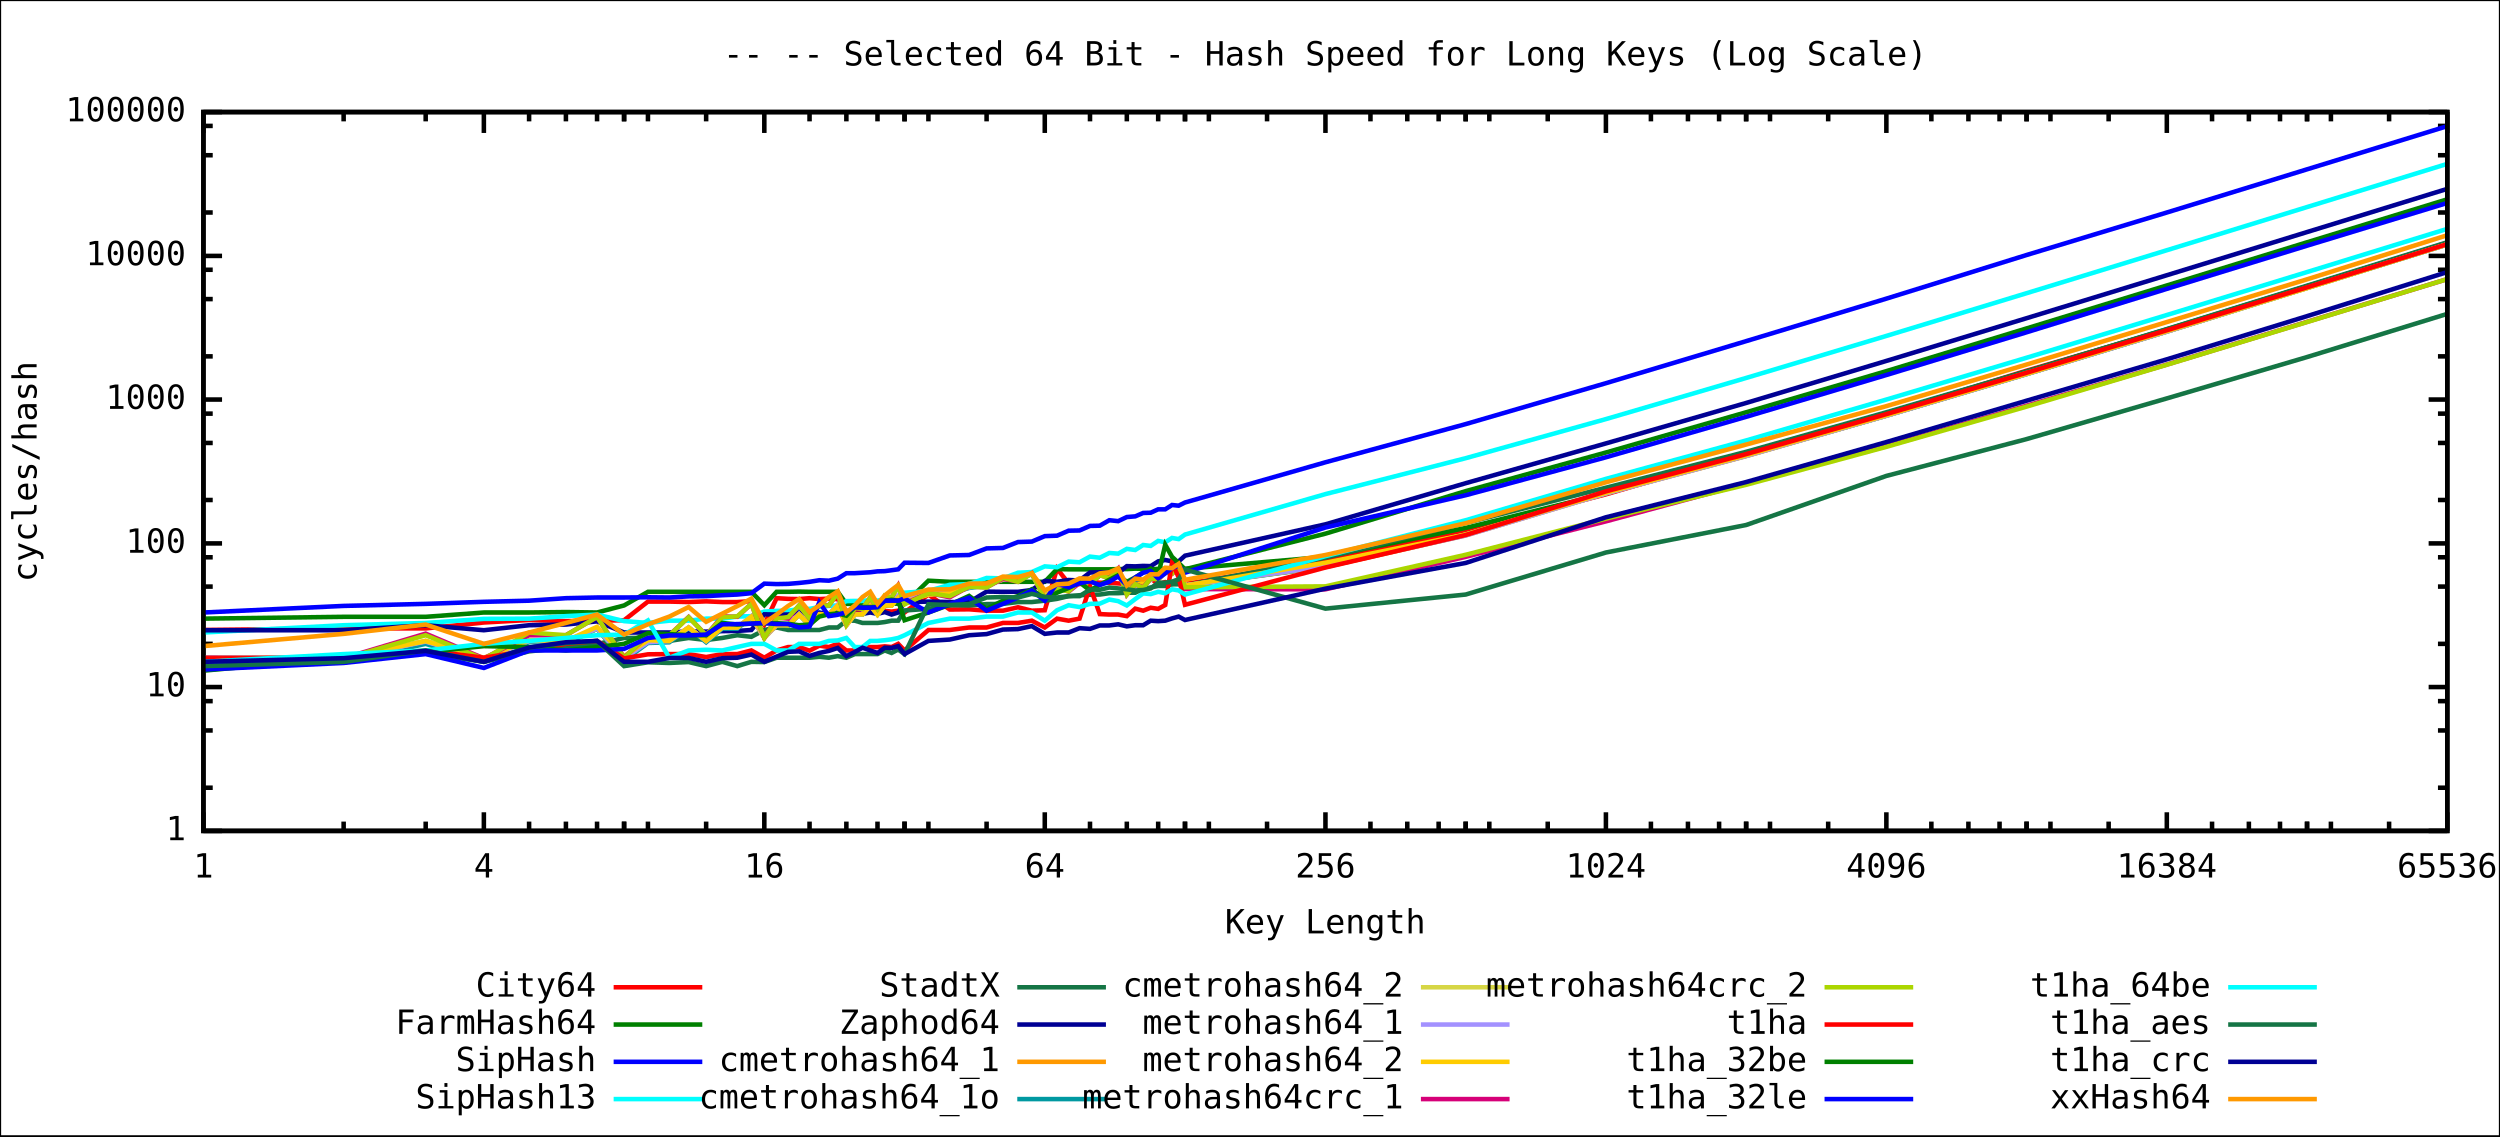
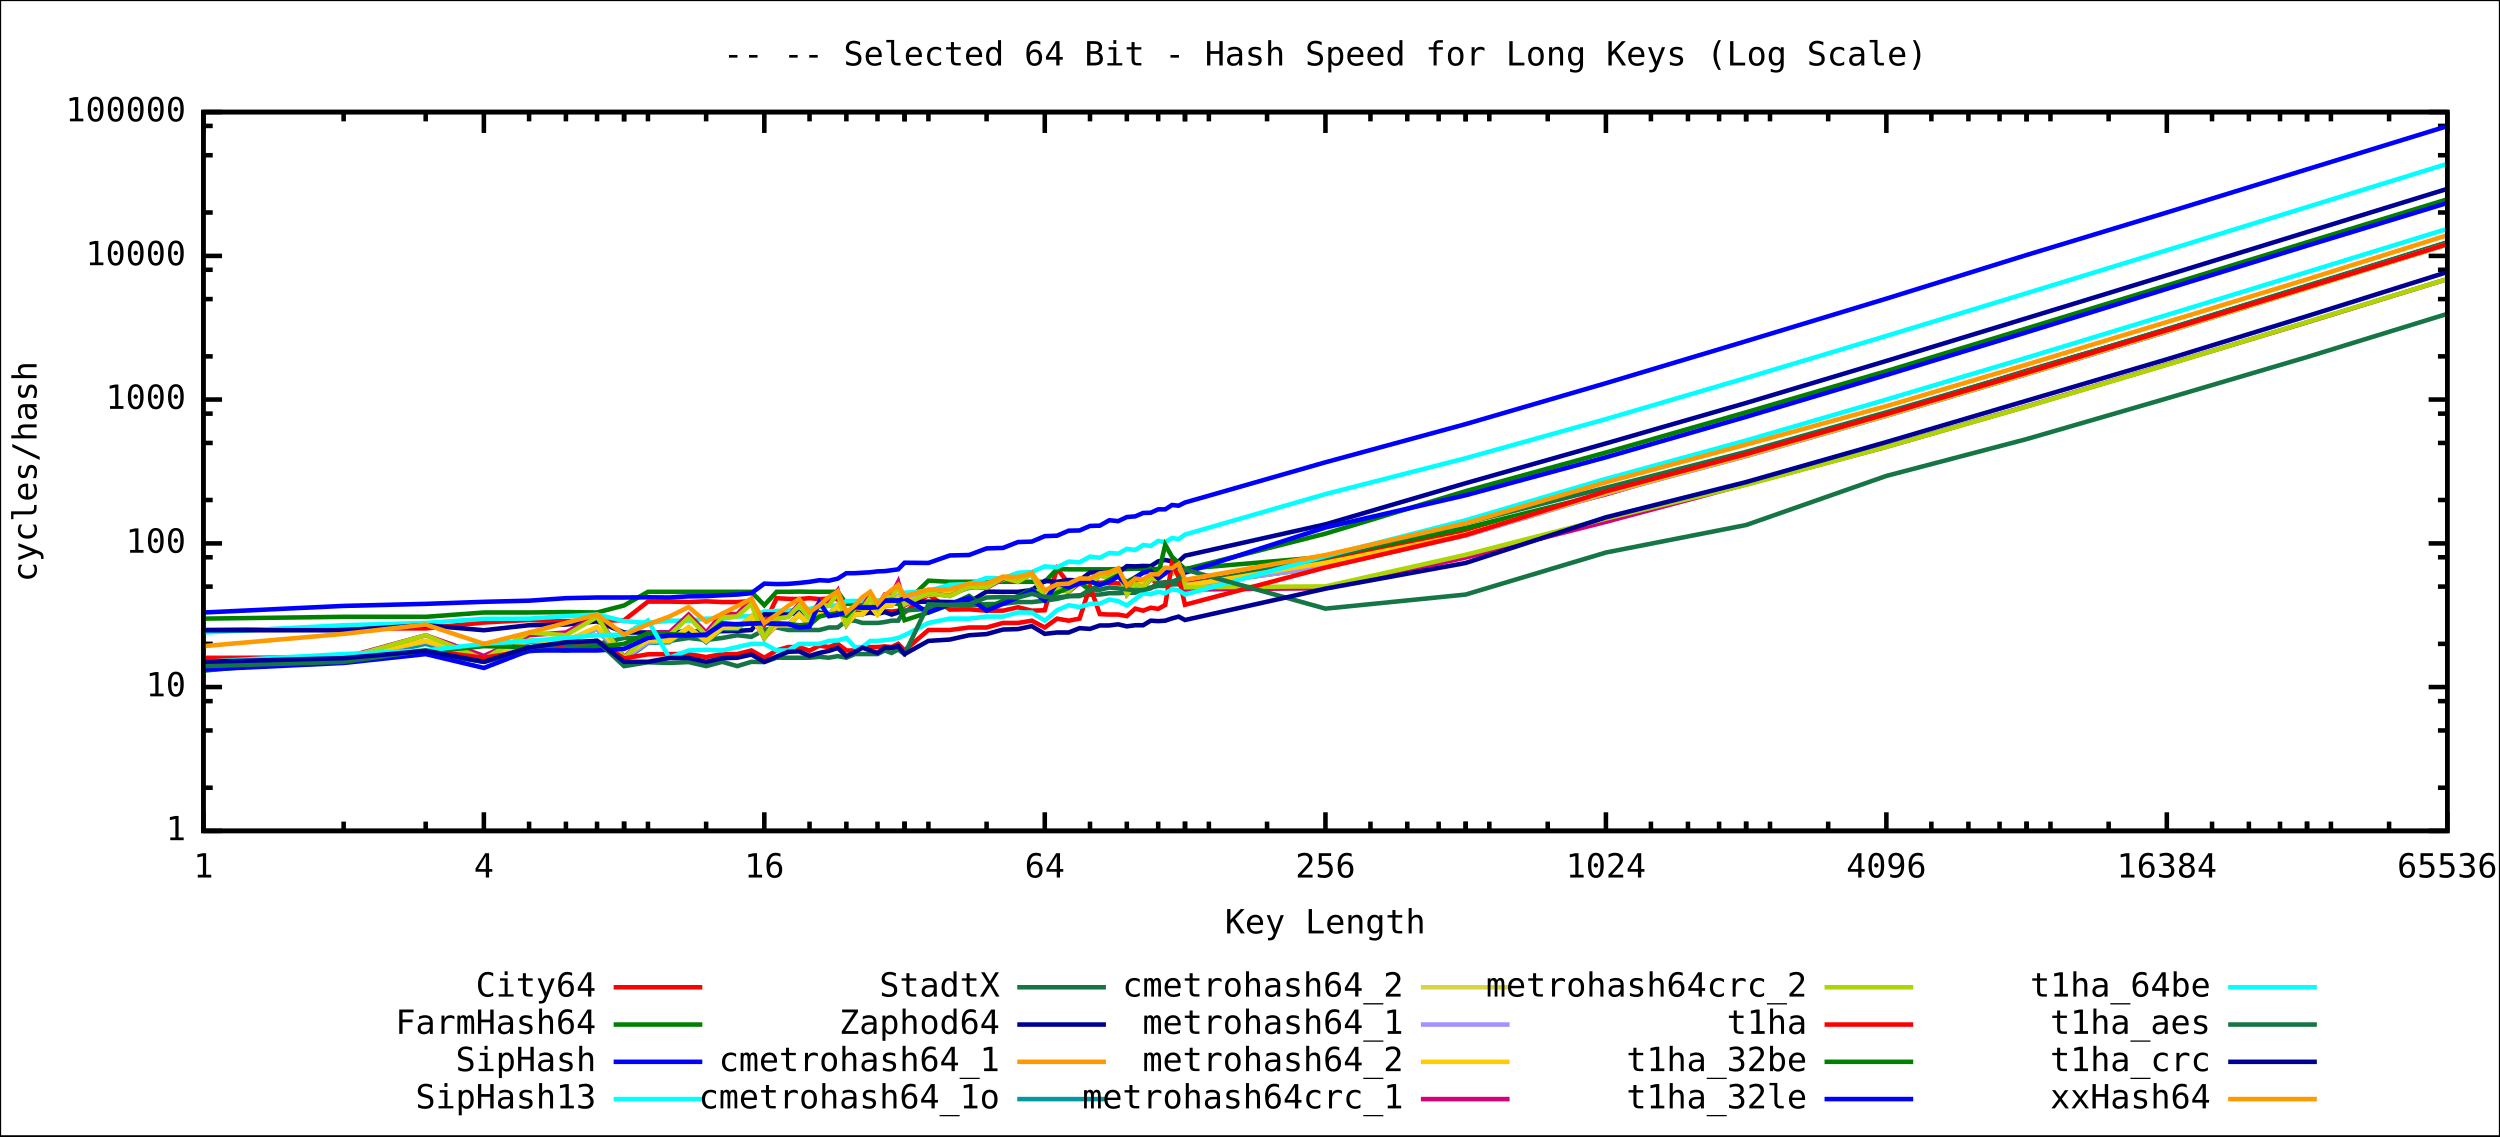
<svg xmlns="http://www.w3.org/2000/svg" xmlns:xlink="http://www.w3.org/1999/xlink" width="1100" height="500" viewBox="0 0 1100 500">
  <rect x="0" y="0" width="1100" height="500" fill="#ffffff" stroke="black" stroke-width="1" />
  <g id="gnuplot_canvas">
    <defs>
      <circle id="gpDot" r="0.5" stroke-width="0.5" />
      <path id="gpPt0" stroke-width="0.244" stroke="currentColor" d="M-1,0 h2 M0,-1 v2" />
      <path id="gpPt1" stroke-width="0.244" stroke="currentColor" d="M-1,-1 L1,1 M1,-1 L-1,1" />
      <path id="gpPt2" stroke-width="0.244" stroke="currentColor" d="M-1,0 L1,0 M0,-1 L0,1 M-1,-1 L1,1 M-1,1 L1,-1" />
      <rect id="gpPt3" stroke-width="0.244" stroke="currentColor" x="-1" y="-1" width="2" height="2" />
      <rect id="gpPt4" stroke-width="0.244" stroke="currentColor" fill="currentColor" x="-1" y="-1" width="2" height="2" />
      <circle id="gpPt5" stroke-width="0.244" stroke="currentColor" cx="0" cy="0" r="1" />
      <use xlink:href="#gpPt5" id="gpPt6" fill="currentColor" stroke="none" />
      <path id="gpPt7" stroke-width="0.244" stroke="currentColor" d="M0,-1.33 L-1.33,0.67 L1.33,0.67 z" />
      <use xlink:href="#gpPt7" id="gpPt8" fill="currentColor" stroke="none" />
      <use xlink:href="#gpPt7" id="gpPt9" stroke="currentColor" transform="rotate(180)" />
      <use xlink:href="#gpPt9" id="gpPt10" fill="currentColor" stroke="none" />
      <use xlink:href="#gpPt3" id="gpPt11" stroke="currentColor" transform="rotate(45)" />
      <use xlink:href="#gpPt11" id="gpPt12" fill="currentColor" stroke="none" />
    </defs>
    <g style="fill:none; color:white; stroke:black; stroke-width:2.00; stroke-linecap:butt; stroke-linejoin:miter">
</g>
    <g style="fill:none; color:black; stroke:currentColor; stroke-width:2.00; stroke-linecap:butt; stroke-linejoin:miter">
      <path stroke="black" d="M89.5,365.6 L97.7,365.6 M1076.8,365.6 L1068.6,365.6  h0.01" />
      <g transform="translate(81.8,369.7)" style="stroke:none; fill:black; font-family:mono; font-size:11.00pt; text-anchor:end">
        <text> 1</text>
      </g>
      <path stroke="black" d="M89.5,346.6 L93.6,346.6 M1076.8,346.6 L1072.7,346.6 M89.5,321.4 L93.6,321.4 M1076.8,321.4 L1072.7,321.4    M89.5,308.5 L93.6,308.5 M1076.8,308.5 L1072.7,308.5 M89.5,302.3 L97.7,302.3 M1076.8,302.3 L1068.6,302.3     h0.01" />
      <g transform="translate(81.8,306.4)" style="stroke:none; fill:black; font-family:mono; font-size:11.00pt; text-anchor:end">
        <text> 10</text>
      </g>
      <path stroke="black" d="M89.5,283.3 L93.6,283.3 M1076.8,283.3 L1072.7,283.3 M89.5,258.1 L93.6,258.1 M1076.8,258.1 L1072.7,258.1    M89.5,245.2 L93.6,245.2 M1076.8,245.2 L1072.7,245.2 M89.5,239.1 L97.7,239.1 M1076.8,239.1 L1068.6,239.1     h0.01" />
      <g transform="translate(81.8,243.2)" style="stroke:none; fill:black; font-family:mono; font-size:11.00pt; text-anchor:end">
        <text> 100</text>
      </g>
      <path stroke="black" d="M89.5,220.0 L93.6,220.0 M1076.8,220.0 L1072.7,220.0 M89.5,194.9 L93.6,194.9 M1076.8,194.9 L1072.7,194.9    M89.5,182.0 L93.6,182.0 M1076.8,182.0 L1072.7,182.0 M89.5,175.8 L97.7,175.8 M1076.8,175.8 L1068.6,175.8     h0.01" />
      <g transform="translate(81.8,179.9)" style="stroke:none; fill:black; font-family:mono; font-size:11.00pt; text-anchor:end">
        <text> 1000</text>
      </g>
      <path stroke="black" d="M89.5,156.8 L93.6,156.8 M1076.8,156.8 L1072.7,156.8 M89.5,131.6 L93.6,131.6 M1076.8,131.6 L1072.7,131.6    M89.5,118.7 L93.6,118.7 M1076.8,118.7 L1072.7,118.7 M89.5,112.6 L97.7,112.6 M1076.8,112.6 L1068.6,112.6     h0.01" />
      <g transform="translate(81.8,116.7)" style="stroke:none; fill:black; font-family:mono; font-size:11.00pt; text-anchor:end">
        <text> 10000</text>
      </g>
      <path stroke="black" d="M89.5,93.5 L93.6,93.5 M1076.8,93.5 L1072.7,93.5 M89.5,68.3 L93.6,68.3 M1076.8,68.3 L1072.7,68.3    M89.5,55.4 L93.6,55.4 M1076.8,55.4 L1072.7,55.4 M89.5,49.3 L97.7,49.3 M1076.8,49.3 L1068.6,49.3     h0.01" />
      <g transform="translate(81.8,53.4)" style="stroke:none; fill:black; font-family:mono; font-size:11.00pt; text-anchor:end">
        <text> 100000</text>
      </g>
      <path stroke="black" d="M89.5,365.6 L89.5,357.4 M89.5,49.3 L89.5,57.5  h0.01" />
      <g transform="translate(89.5,386.1)" style="stroke:none; fill:black; font-family:mono; font-size:11.00pt; text-anchor:middle">
        <text> 1</text>
      </g>
      <path stroke="black" d="M151.2,365.6 L151.2,361.5 M151.2,49.3 L151.2,53.4 M187.3,365.6 L187.3,361.5 M187.3,49.3 L187.3,53.4    M212.9,365.6 L212.9,361.5 M212.9,49.3 L212.9,53.4 M232.8,365.6 L232.8,361.5 M232.8,49.3 L232.8,53.4    M249.0,365.6 L249.0,361.5 M249.0,49.3 L249.0,53.4 M262.7,365.6 L262.7,361.5 M262.7,49.3 L262.7,53.4    M274.6,365.6 L274.6,361.5 M274.6,49.3 L274.6,53.4 M285.1,365.6 L285.1,361.5 M285.1,49.3 L285.1,53.4    M212.9,365.6 L212.9,357.4 M212.9,49.3 L212.9,57.5  h0.01" />
      <g transform="translate(212.9,386.1)" style="stroke:none; fill:black; font-family:mono; font-size:11.00pt; text-anchor:middle">
        <text> 4</text>
      </g>
      <path stroke="black" d="M274.6,365.6 L274.6,361.5 M274.6,49.3 L274.6,53.4 M310.7,365.6 L310.7,361.5 M310.7,49.3 L310.7,53.4    M336.3,365.6 L336.3,361.5 M336.3,49.3 L336.3,53.4 M356.2,365.6 L356.2,361.5 M356.2,49.3 L356.2,53.4    M372.4,365.6 L372.4,361.5 M372.4,49.3 L372.4,53.4 M386.1,365.6 L386.1,361.5 M386.1,49.3 L386.1,53.4    M398.0,365.6 L398.0,361.5 M398.0,49.3 L398.0,53.4 M408.5,365.6 L408.5,361.5 M408.5,49.3 L408.5,53.4    M336.3,365.6 L336.3,357.4 M336.3,49.3 L336.3,57.5  h0.01" />
      <g transform="translate(336.3,386.1)" style="stroke:none; fill:black; font-family:mono; font-size:11.00pt; text-anchor:middle">
        <text> 16</text>
      </g>
      <path stroke="black" d="M398.0,365.6 L398.0,361.5 M398.0,49.3 L398.0,53.4 M434.1,365.6 L434.1,361.5 M434.1,49.3 L434.1,53.4    M459.7,365.6 L459.7,361.5 M459.7,49.3 L459.7,53.4 M479.6,365.6 L479.6,361.5 M479.6,49.3 L479.6,53.4    M495.8,365.6 L495.8,361.5 M495.8,49.3 L495.8,53.4 M509.6,365.6 L509.6,361.5 M509.6,49.3 L509.6,53.4    M521.4,365.6 L521.4,361.5 M521.4,49.3 L521.4,53.4 M531.9,365.6 L531.9,361.5 M531.9,49.3 L531.9,53.4    M459.7,365.6 L459.7,357.4 M459.7,49.3 L459.7,57.5  h0.01" />
      <g transform="translate(459.7,386.1)" style="stroke:none; fill:black; font-family:mono; font-size:11.00pt; text-anchor:middle">
        <text> 64</text>
      </g>
      <path stroke="black" d="M521.4,365.6 L521.4,361.5 M521.4,49.3 L521.4,53.4 M557.5,365.6 L557.5,361.5 M557.5,49.3 L557.5,53.4    M583.2,365.6 L583.2,361.5 M583.2,49.3 L583.2,53.4 M603.0,365.6 L603.0,361.5 M603.0,49.3 L603.0,53.4    M619.2,365.6 L619.2,361.5 M619.2,49.3 L619.2,53.4 M633.0,365.6 L633.0,361.5 M633.0,49.3 L633.0,53.4    M644.9,365.6 L644.9,361.5 M644.9,49.3 L644.9,53.4 M655.3,365.6 L655.3,361.5 M655.3,49.3 L655.3,53.4    M583.2,365.6 L583.2,357.4 M583.2,49.3 L583.2,57.5  h0.01" />
      <g transform="translate(583.2,386.1)" style="stroke:none; fill:black; font-family:mono; font-size:11.00pt; text-anchor:middle">
        <text> 256</text>
      </g>
      <path stroke="black" d="M644.9,365.6 L644.9,361.5 M644.9,49.3 L644.9,53.4 M681.0,365.6 L681.0,361.5 M681.0,49.3 L681.0,53.4    M706.6,365.6 L706.6,361.5 M706.6,49.3 L706.6,53.4 M726.4,365.6 L726.4,361.5 M726.4,49.3 L726.4,53.4    M742.7,365.6 L742.7,361.5 M742.7,49.3 L742.7,53.4 M756.4,365.6 L756.4,361.5 M756.4,49.3 L756.4,53.4    M768.3,365.6 L768.3,361.5 M768.3,49.3 L768.3,53.4 M778.8,365.6 L778.8,361.5 M778.8,49.3 L778.8,53.4    M706.6,365.6 L706.6,357.4 M706.6,49.3 L706.6,57.5  h0.01" />
      <g transform="translate(706.6,386.1)" style="stroke:none; fill:black; font-family:mono; font-size:11.00pt; text-anchor:middle">
        <text> 1024</text>
      </g>
      <path stroke="black" d="M768.3,365.6 L768.3,361.5 M768.3,49.3 L768.3,53.4 M804.4,365.6 L804.4,361.5 M804.4,49.3 L804.4,53.4    M830.0,365.6 L830.0,361.5 M830.0,49.3 L830.0,53.4 M849.8,365.6 L849.8,361.5 M849.8,49.3 L849.8,53.4    M866.1,365.6 L866.1,361.5 M866.1,49.3 L866.1,53.4 M879.8,365.6 L879.8,361.5 M879.8,49.3 L879.8,53.4    M891.7,365.6 L891.7,361.5 M891.7,49.3 L891.7,53.4 M902.2,365.6 L902.2,361.5 M902.2,49.3 L902.2,53.4    M830.0,365.6 L830.0,357.4 M830.0,49.3 L830.0,57.5  h0.01" />
      <g transform="translate(830.0,386.1)" style="stroke:none; fill:black; font-family:mono; font-size:11.00pt; text-anchor:middle">
        <text> 4096</text>
      </g>
      <path stroke="black" d="M891.7,365.6 L891.7,361.5 M891.7,49.3 L891.7,53.4 M927.8,365.6 L927.8,361.5 M927.8,49.3 L927.8,53.4    M953.4,365.6 L953.4,361.5 M953.4,49.3 L953.4,53.4 M973.3,365.6 L973.3,361.5 M973.3,49.3 L973.3,53.4    M989.5,365.6 L989.5,361.5 M989.5,49.3 L989.5,53.4 M1003.2,365.6 L1003.2,361.5 M1003.2,49.3 L1003.2,53.4    M1015.1,365.6 L1015.1,361.5 M1015.1,49.3 L1015.1,53.4 M1025.6,365.6 L1025.6,361.5 M1025.6,49.3 L1025.6,53.4    M953.4,365.6 L953.4,357.4 M953.4,49.3 L953.4,57.5  h0.01" />
      <g transform="translate(953.4,386.1)" style="stroke:none; fill:black; font-family:mono; font-size:11.00pt; text-anchor:middle">
        <text> 16384</text>
      </g>
      <path stroke="black" d="M1015.1,365.6 L1015.1,361.5 M1015.1,49.3 L1015.1,53.4 M1051.2,365.6 L1051.2,361.5 M1051.2,49.3 L1051.2,53.4    M1076.8,365.6 L1076.8,361.5 M1076.8,49.3 L1076.8,53.4 M1076.8,365.6 L1076.8,357.4 M1076.8,49.3 L1076.8,57.5     h0.01" />
      <g transform="translate(1076.8,386.1)" style="stroke:none; fill:black; font-family:mono; font-size:11.00pt; text-anchor:middle">
        <text> 65536</text>
      </g>
      <path stroke="black" d="M89.5,49.3 L89.5,365.6 L1076.8,365.6 L1076.8,49.3 L89.5,49.3 Z  h0.01" />
      <g transform="translate(16.1,207.5) rotate(270)" style="stroke:none; fill:black; font-family:mono; font-size:11.00pt; text-anchor:middle">
        <text>cycles/hash</text>
      </g>
      <g transform="translate(583.1,410.7)" style="stroke:none; fill:black; font-family:mono; font-size:11.00pt; text-anchor:middle">
        <text>Key Length</text>
      </g>
      <g transform="translate(583.1,28.8)" style="stroke:none; fill:black; font-family:mono; font-size:11.00pt; text-anchor:middle">
        <text>
          <a href="Selected_64_Bit.short.svg">--</a>
          <a href="Selected_64_Bit.medium.svg">--</a> Selected 64 Bit - Hash Speed for Long Keys (Log Scale)</text>
      </g>
    </g>
    <g id="City64">
      <g style="fill:none; color:red; stroke:currentColor; stroke-width:2.00; stroke-linecap:butt; stroke-linejoin:miter">
        <g visibility="visible">
          <g transform="translate(262.3,438.5)" style="stroke:none; fill:black; font-family:mono; font-size:11.00pt; text-anchor:end">
            <text>City64</text>
          </g>
          <path d="M270.0,434.4 L309.0,434.4  h0.01" />
        </g>
        <path d="M89.5,277.2 L151.2,276.5 L187.3,276.5 L212.9,273.9 L232.8,272.8 L249.0,273.3 L262.7,273.1 L274.6,272.9    L285.1,264.7 L294.5,264.7 L303.0,264.9 L310.7,264.6 L317.8,264.9 L324.4,264.9 L330.6,264.5 L336.3,274.8    L341.7,263.2 L346.8,263.5 L351.6,263.6 L356.2,263.2 L360.5,263.6 L364.7,263.4 L368.6,263.6 L372.4,268.9    L376.1,268.9 L379.5,268.8 L382.9,268.9 L386.1,268.8 L389.3,268.8 L392.3,269.1 L395.2,268.7 L398.0,269.5    L408.5,261.6 L417.9,268.2 L426.4,268.1 L434.1,268.7 L441.3,268.7 L447.9,267.2 L454.0,268.7 L459.7,268.5    L465.1,250.2 L470.2,256.7 L475.0,257.0 L479.6,256.0 L483.9,256.4 L488.1,256.4 L492.0,256.7 L495.8,257.0    L499.5,256.2 L503.0,257.0 L506.3,254.5 L509.6,257.0 L512.7,256.1 L515.7,257.0 L518.6,256.3 L521.4,257.0    L583.2,246.5 L644.9,233.4 L706.6,217.5 L768.3,199.5 L830.0,182.1 L891.7,163.1 L953.4,145.1 L1015.1,126.0    L1076.8,106.8  h0.01" />
      </g>
    </g>
    <g id="FarmHash64">
      <g style="fill:none; color:green; stroke:currentColor; stroke-width:2.00; stroke-linecap:butt; stroke-linejoin:miter">
        <g visibility="visible">
          <g transform="translate(262.3,454.9)" style="stroke:none; fill:black; font-family:mono; font-size:11.00pt; text-anchor:end">
            <text>FarmHash64</text>
          </g>
          <path d="M270.0,450.8 L309.0,450.8  h0.01" />
        </g>
        <path d="M89.5,272.2 L151.2,271.4 L187.3,271.4 L212.9,269.5 L232.8,269.5 L249.0,269.3 L262.7,269.5 L274.6,266.4    L285.1,260.4 L294.5,260.4 L303.0,260.4 L310.7,260.4 L317.8,260.4 L324.4,260.4 L330.6,260.4 L336.3,266.3    L341.7,260.4 L346.8,260.4 L351.6,260.3 L356.2,260.4 L360.5,260.4 L364.7,260.4 L368.6,260.4 L372.4,265.7    L376.1,265.7 L379.5,265.7 L382.9,265.7 L386.1,265.6 L389.3,265.7 L392.3,265.6 L395.2,265.6 L398.0,265.7    L408.5,255.5 L417.9,256.0 L426.4,256.0 L434.1,256.0 L441.3,256.0 L447.9,256.0 L454.0,256.0 L459.7,256.0    L465.1,250.4 L470.2,250.5 L475.0,250.5 L479.6,250.5 L483.9,250.5 L488.1,250.5 L492.0,250.4 L495.8,250.4    L499.5,250.2 L503.0,250.3 L506.3,250.5 L509.6,250.3 L512.7,250.3 L515.7,250.5 L518.6,250.1 L521.4,250.3    L583.2,245.0 L644.9,232.3 L706.6,217.1 L768.3,199.2 L830.0,181.8 L891.7,163.5 L953.4,144.9 L1015.1,125.9    L1076.8,107.0  h0.01" />
      </g>
    </g>
    <g id="SipHash">
      <g style="fill:none; color:blue; stroke:currentColor; stroke-width:2.00; stroke-linecap:butt; stroke-linejoin:miter">
        <g visibility="visible">
          <g transform="translate(262.3,471.3)" style="stroke:none; fill:black; font-family:mono; font-size:11.00pt; text-anchor:end">
            <text>SipHash</text>
          </g>
          <path d="M270.0,467.2 L309.0,467.2  h0.01" />
        </g>
        <path d="M89.5,269.5 L151.2,266.6 L187.3,265.7 L212.9,264.8 L232.8,264.3 L249.0,263.2 L262.7,262.9 L274.6,262.9    L285.1,262.8 L294.5,262.9 L303.0,262.4 L310.7,262.3 L317.8,261.9 L324.4,261.6 L330.6,261.0 L336.3,256.8    L341.7,257.0 L346.8,256.9 L351.6,256.5 L356.2,256.0 L360.5,255.3 L364.7,255.5 L368.6,254.6 L372.4,252.2    L376.1,252.2 L379.5,252.0 L382.9,251.8 L386.1,251.4 L389.3,251.3 L392.3,250.9 L395.2,250.5 L398.0,247.6    L408.5,247.7 L417.9,244.4 L426.4,244.2 L434.1,241.3 L441.3,241.1 L447.9,238.5 L454.0,238.3 L459.7,235.9    L465.1,235.7 L470.2,233.5 L475.0,233.4 L479.6,231.4 L483.9,231.3 L488.1,228.9 L492.0,229.3 L495.8,227.5    L499.5,227.2 L503.0,225.7 L506.3,225.6 L509.6,224.1 L512.7,224.1 L515.7,222.2 L518.6,222.5 L521.4,221.1    L583.2,203.4 L644.9,186.6 L706.6,168.6 L768.3,150.1 L830.0,131.4 L891.7,112.2 L953.4,93.5 L1015.1,74.5    L1076.8,55.5  h0.01" />
      </g>
    </g>
    <g id="SipHash13">
      <g style="fill:none; color:cyan; stroke:currentColor; stroke-width:2.00; stroke-linecap:butt; stroke-linejoin:miter">
        <g visibility="visible">
          <g transform="translate(262.3,487.7)" style="stroke:none; fill:black; font-family:mono; font-size:11.00pt; text-anchor:end">
            <text>SipHash13</text>
          </g>
          <path d="M270.0,483.6 L309.0,483.6  h0.01" />
        </g>
        <path d="M89.5,278.3 L151.2,275.1 L187.3,274.1 L212.9,272.3 L232.8,272.2 L249.0,271.1 L262.7,270.4 L274.6,273.3    L285.1,274.1 L294.5,273.1 L303.0,273.1 L310.7,272.2 L317.8,272.2 L324.4,271.3 L330.6,271.1 L336.3,269.1    L341.7,268.8 L346.8,268.7 L351.6,268.0 L356.2,267.9 L360.5,267.1 L364.7,266.6 L368.6,266.4 L372.4,264.5    L376.1,264.4 L379.5,264.4 L382.9,264.0 L386.1,264.3 L389.3,263.6 L392.3,263.2 L395.2,262.5 L398.0,260.8    L408.5,260.0 L417.9,257.3 L426.4,257.0 L434.1,254.3 L441.3,254.5 L447.9,252.0 L454.0,251.7 L459.7,249.2    L465.1,249.6 L470.2,247.1 L475.0,247.4 L479.6,244.9 L483.9,245.4 L488.1,243.3 L492.0,243.6 L495.8,241.5    L499.5,242.0 L503.0,239.8 L506.3,240.2 L509.6,238.0 L512.7,238.6 L515.7,236.7 L518.6,237.2 L521.4,235.2    L583.2,217.4 L644.9,201.6 L706.6,184.4 L768.3,166.3 L830.0,147.8 L891.7,129.0 L953.4,110.1 L1015.1,91.1    L1076.8,72.1  h0.01" />
      </g>
    </g>
    <g id="StadtX">
      <g style="fill:none; color:#157545; stroke:currentColor; stroke-width:2.00; stroke-linecap:butt; stroke-linejoin:miter">
        <g visibility="visible">
          <g transform="translate(439.9,438.5)" style="stroke:none; fill:black; font-family:mono; font-size:11.00pt; text-anchor:end">
            <text>StadtX</text>
          </g>
          <path d="M447.6,434.4 L486.6,434.4  h0.01" />
        </g>
        <path d="M89.5,290.0 L151.2,291.2 L187.3,287.4 L212.9,291.2 L232.8,286.6 L249.0,284.9 L262.7,283.4 L274.6,280.7    L285.1,280.7 L294.5,282.0 L303.0,280.7 L310.7,281.6 L317.8,280.7 L324.4,279.5 L330.6,280.2 L336.3,277.2    L341.7,276.1 L346.8,277.2 L351.6,277.2 L356.2,277.2 L360.5,277.2 L364.7,276.1 L368.6,276.1 L372.4,273.1    L376.1,273.1 L379.5,274.1 L382.9,274.1 L386.1,274.1 L389.3,273.7 L392.3,273.1 L395.2,273.1 L398.0,268.6    L408.5,267.9 L417.9,266.3 L426.4,266.4 L434.1,265.8 L441.3,265.7 L447.9,264.9 L454.0,264.9 L459.7,264.3    L465.1,263.5 L470.2,262.3 L475.0,261.9 L479.6,261.7 L483.9,261.6 L488.1,261.0 L492.0,261.0 L495.8,260.8    L499.5,260.8 L503.0,259.1 L506.3,258.5 L509.6,257.8 L512.7,257.8 L515.7,257.1 L518.6,257.1 L521.4,257.6    L583.2,245.4 L644.9,230.1 L706.6,214.6 L768.3,198.8 L830.0,181.4 L891.7,163.4 L953.4,144.8 L1015.1,125.7    L1076.8,106.6  h0.01" />
      </g>
    </g>
    <g id="Zaphod64">
      <g style="fill:none; color:#000094; stroke:currentColor; stroke-width:2.00; stroke-linecap:butt; stroke-linejoin:miter">
        <g visibility="visible">
          <g transform="translate(439.9,454.9)" style="stroke:none; fill:black; font-family:mono; font-size:11.00pt; text-anchor:end">
            <text>Zaphod64</text>
          </g>
          <path d="M447.6,450.8 L486.6,450.8  h0.01" />
        </g>
        <path d="M89.5,277.3 L151.2,277.3 L187.3,275.1 L212.9,277.3 L232.8,275.1 L249.0,274.8 L262.7,273.4 L274.6,278.3    L285.1,278.3 L294.5,278.3 L303.0,277.8 L310.7,277.9 L317.8,277.7 L324.4,277.6 L330.6,277.2 L336.3,270.3    L341.7,270.4 L346.8,270.4 L351.6,269.5 L356.2,270.4 L360.5,269.5 L364.7,270.4 L368.6,269.5 L372.4,270.4    L376.1,270.1 L379.5,270.1 L382.9,269.5 L386.1,270.1 L389.3,269.3 L392.3,270.4 L395.2,269.5 L398.0,265.0    L408.5,264.7 L417.9,264.9 L426.4,264.9 L434.1,260.3 L441.3,260.4 L447.9,260.4 L454.0,259.6 L459.7,255.6    L465.1,256.0 L470.2,255.2 L475.0,255.4 L479.6,251.9 L483.9,251.8 L488.1,252.0 L492.0,252.1 L495.8,249.1    L499.5,249.2 L503.0,249.0 L506.3,249.1 L509.6,247.0 L512.7,246.4 L515.7,247.0 L518.6,247.0 L521.4,244.5    L583.2,230.7 L644.9,212.6 L706.6,195.1 L768.3,177.3 L830.0,158.8 L891.7,140.0 L953.4,121.1 L1015.1,102.1    L1076.8,83.1  h0.01" />
      </g>
    </g>
    <g id="cmetrohash64_1">
      <g style="fill:none; color:#FF9900; stroke:currentColor; stroke-width:2.00; stroke-linecap:butt; stroke-linejoin:miter">
        <g visibility="visible">
          <g transform="translate(439.9,471.3)" style="stroke:none; fill:black; font-family:mono; font-size:11.00pt; text-anchor:end">
            <text>cmetrohash64_1</text>
          </g>
          <path d="M447.6,467.2 L486.6,467.2  h0.01" />
        </g>
        <path d="M89.5,289.4 L151.2,290.0 L187.3,282.0 L212.9,289.9 L232.8,282.0 L249.0,282.0 L262.7,276.6 L274.6,289.8    L285.1,282.0 L294.5,282.0 L303.0,276.1 L310.7,282.0 L317.8,276.1 L324.4,276.3 L330.6,271.4 L336.3,280.7    L341.7,275.1 L346.8,275.1 L351.6,270.4 L356.2,275.1 L360.5,270.4 L364.7,270.4 L368.6,266.4 L372.4,275.1    L376.1,270.1 L379.5,270.4 L382.9,266.4 L386.1,270.4 L389.3,266.4 L392.3,266.4 L395.2,262.8 L398.0,264.3    L408.5,261.6 L417.9,261.2 L426.4,258.2 L434.1,257.6 L441.3,255.0 L447.9,255.0 L454.0,252.4 L459.7,262.3    L465.1,259.2 L470.2,258.8 L475.0,256.1 L479.6,255.5 L483.9,253.2 L488.1,253.6 L492.0,251.0 L495.8,260.1    L499.5,257.6 L503.0,257.7 L506.3,255.0 L509.6,254.1 L512.7,251.8 L515.7,251.8 L518.6,249.7 L521.4,257.5    L583.2,249.5 L644.9,235.6 L706.6,217.1 L768.3,200.7 L830.0,182.9 L891.7,164.6 L953.4,145.9 L1015.1,126.7    L1076.8,107.5  h0.01" />
      </g>
    </g>
    <g id="cmetrohash64_1o">
      <g style="fill:none; color:#0099A1; stroke:currentColor; stroke-width:2.00; stroke-linecap:butt; stroke-linejoin:miter">
        <g visibility="visible">
          <g transform="translate(439.9,487.7)" style="stroke:none; fill:black; font-family:mono; font-size:11.00pt; text-anchor:end">
            <text>cmetrohash64_1o</text>
          </g>
          <path d="M447.6,483.6 L486.6,483.6  h0.01" />
        </g>
        <path d="M89.5,291.2 L151.2,291.2 L187.3,283.3 L212.9,291.2 L232.8,282.5 L249.0,283.3 L262.7,276.7 L274.6,290.6    L285.1,282.9 L294.5,282.6 L303.0,276.4 L310.7,282.6 L317.8,276.6 L324.4,276.6 L330.6,271.5 L336.3,279.5    L341.7,275.2 L346.8,275.4 L351.6,270.4 L356.2,275.1 L360.5,270.4 L364.7,270.4 L368.6,266.4 L372.4,274.6    L376.1,270.4 L379.5,270.4 L382.9,266.4 L386.1,270.4 L389.3,266.4 L392.3,266.4 L395.2,262.9 L398.0,264.3    L408.5,261.1 L417.9,261.2 L426.4,258.7 L434.1,257.6 L441.3,254.6 L447.9,255.0 L454.0,252.3 L459.7,262.3    L465.1,259.2 L470.2,259.2 L475.0,255.9 L479.6,255.7 L483.9,253.3 L488.1,253.2 L492.0,251.0 L495.8,259.8    L499.5,256.7 L503.0,256.8 L506.3,254.6 L509.6,254.3 L512.7,251.8 L515.7,251.8 L518.6,249.7 L521.4,257.8    L583.2,249.4 L644.9,235.2 L706.6,216.9 L768.3,200.5 L830.0,182.9 L891.7,164.6 L953.4,145.9 L1015.1,126.7    L1076.8,107.6  h0.01" />
      </g>
    </g>
    <g id="cmetrohash64_2">
      <g style="fill:none; color:#D6D645; stroke:currentColor; stroke-width:2.00; stroke-linecap:butt; stroke-linejoin:miter">
        <g visibility="visible">
          <g transform="translate(617.5,438.5)" style="stroke:none; fill:black; font-family:mono; font-size:11.00pt; text-anchor:end">
            <text>cmetrohash64_2</text>
          </g>
          <path d="M625.2,434.4 L664.2,434.4  h0.01" />
        </g>
        <path d="M89.5,289.4 L151.2,290.1 L187.3,282.0 L212.9,290.1 L232.8,282.0 L249.0,282.0 L262.7,276.6 L274.6,289.7    L285.1,282.0 L294.5,282.0 L303.0,276.1 L310.7,282.0 L317.8,276.1 L324.4,276.1 L330.6,271.5 L336.3,280.7    L341.7,274.8 L346.8,275.1 L351.6,270.4 L356.2,275.1 L360.5,270.4 L364.7,270.4 L368.6,266.4 L372.4,275.1    L376.1,270.4 L379.5,270.4 L382.9,266.4 L386.1,270.4 L389.3,266.0 L392.3,266.4 L395.2,262.8 L398.0,264.3    L408.5,260.9 L417.9,261.3 L426.4,258.4 L434.1,257.2 L441.3,254.7 L447.9,254.6 L454.0,252.3 L459.7,262.3    L465.1,259.2 L470.2,258.9 L475.0,256.0 L479.6,255.5 L483.9,253.1 L488.1,253.2 L492.0,250.9 L495.8,260.1    L499.5,257.6 L503.0,256.7 L506.3,255.0 L509.6,254.1 L512.7,251.8 L515.7,251.8 L518.6,249.7 L521.4,257.6    L583.2,249.3 L644.9,235.2 L706.6,217.0 L768.3,200.6 L830.0,182.9 L891.7,164.1 L953.4,145.9 L1015.1,126.8    L1076.8,107.5  h0.01" />
      </g>
    </g>
    <g id="metrohash64_1">
      <g style="fill:none; color:#A391FF; stroke:currentColor; stroke-width:2.00; stroke-linecap:butt; stroke-linejoin:miter">
        <g visibility="visible">
          <g transform="translate(617.5,454.9)" style="stroke:none; fill:black; font-family:mono; font-size:11.00pt; text-anchor:end">
            <text>metrohash64_1</text>
          </g>
          <path d="M625.2,450.8 L664.2,450.8  h0.01" />
        </g>
        <path d="M89.5,289.4 L151.2,289.5 L187.3,282.3 L212.9,290.0 L232.8,282.0 L249.0,282.0 L262.7,276.5 L274.6,289.6    L285.1,282.6 L294.5,282.0 L303.0,276.1 L310.7,282.0 L317.8,276.1 L324.4,276.1 L330.6,271.2 L336.3,280.3    L341.7,275.1 L346.8,274.8 L351.6,270.2 L356.2,275.1 L360.5,270.4 L364.7,270.4 L368.6,266.0 L372.4,275.1    L376.1,270.4 L379.5,270.1 L382.9,265.3 L386.1,269.8 L389.3,265.4 L392.3,265.2 L395.2,262.1 L398.0,264.0    L408.5,261.5 L417.9,260.7 L426.4,258.3 L434.1,257.6 L441.3,255.0 L447.9,255.0 L454.0,252.7 L459.7,262.6    L465.1,259.3 L470.2,259.2 L475.0,256.0 L479.6,255.5 L483.9,252.9 L488.1,253.5 L492.0,250.9 L495.8,259.8    L499.5,257.6 L503.0,257.6 L506.3,255.0 L509.6,253.7 L512.7,251.8 L515.7,251.6 L518.6,249.7 L521.4,257.6    L583.2,249.2 L644.9,235.6 L706.6,217.1 L768.3,200.6 L830.0,182.9 L891.7,164.6 L953.4,145.9 L1015.1,126.6    L1076.8,107.5  h0.01" />
      </g>
    </g>
    <g id="metrohash64_2">
      <g style="fill:none; color:#FFCC00; stroke:currentColor; stroke-width:2.00; stroke-linecap:butt; stroke-linejoin:miter">
        <g visibility="visible">
          <g transform="translate(617.5,471.3)" style="stroke:none; fill:black; font-family:mono; font-size:11.00pt; text-anchor:end">
            <text>metrohash64_2</text>
          </g>
          <path d="M625.2,467.2 L664.2,467.2  h0.01" />
        </g>
        <path d="M89.5,289.5 L151.2,289.3 L187.3,282.1 L212.9,289.4 L232.8,281.7 L249.0,282.0 L262.7,275.8 L274.6,288.7    L285.1,281.7 L294.5,282.0 L303.0,276.1 L310.7,282.0 L317.8,276.1 L324.4,276.1 L330.6,271.3 L336.3,279.7    L341.7,275.1 L346.8,275.1 L351.6,270.4 L356.2,274.9 L360.5,270.2 L364.7,270.4 L368.6,266.4 L372.4,275.1    L376.1,270.4 L379.5,270.2 L382.9,266.4 L386.1,270.4 L389.3,266.4 L392.3,266.4 L395.2,262.9 L398.0,264.9    L408.5,261.6 L417.9,261.1 L426.4,258.1 L434.1,257.6 L441.3,254.8 L447.9,254.3 L454.0,252.4 L459.7,262.5    L465.1,259.3 L470.2,259.3 L475.0,256.0 L479.6,255.5 L483.9,252.7 L488.1,253.1 L492.0,250.9 L495.8,259.9    L499.5,257.3 L503.0,256.6 L506.3,254.4 L509.6,254.0 L512.7,251.5 L515.7,251.8 L518.6,249.7 L521.4,257.7    L583.2,247.6 L644.9,235.2 L706.6,216.8 L768.3,200.3 L830.0,182.7 L891.7,164.5 L953.4,145.7 L1015.1,126.7    L1076.8,107.5  h0.01" />
      </g>
    </g>
    <g id="metrohash64crc_1">
      <g style="fill:none; color:#D60078; stroke:currentColor; stroke-width:2.00; stroke-linecap:butt; stroke-linejoin:miter">
        <g visibility="visible">
          <g transform="translate(617.5,487.7)" style="stroke:none; fill:black; font-family:mono; font-size:11.00pt; text-anchor:end">
            <text>metrohash64crc_1</text>
          </g>
          <path d="M625.2,483.6 L664.2,483.6  h0.01" />
        </g>
-         <path d="M89.5,289.4 L151.2,289.6 L187.3,278.8 L212.9,289.7 L232.8,279.5 L249.0,279.5 L262.7,271.5 L274.6,289.4    L285.1,279.5 L294.5,279.5 L303.0,271.5 L310.7,279.5 L317.8,271.2 L324.4,271.4 L330.6,265.7 L336.3,280.7    L341.7,271.7 L346.8,272.2 L351.6,266.4 L356.2,272.2 L360.5,265.7 L364.7,266.4 L368.6,261.0 L372.4,274.3    L376.1,267.9 L379.5,267.9 L382.9,262.9 L386.1,267.9 L389.3,262.9 L392.3,262.9 L395.2,257.7 L398.0,265.6    L408.5,260.9 L417.9,262.8 L426.4,258.1 L434.1,258.4 L441.3,254.6 L447.9,256.0 L454.0,252.2 L459.7,263.6    L465.1,258.5 L470.2,260.3 L475.0,256.5 L479.6,257.0 L483.9,253.1 L488.1,254.2 L492.0,250.2 L495.8,261.6    L499.5,257.0 L503.0,258.5 L506.3,254.5 L509.6,255.0 L512.7,251.8 L515.7,252.5 L518.6,249.6 L521.4,259.2    L583.2,259.3 L644.9,245.0 L706.6,229.4 L768.3,212.7 L830.0,196.3 L891.7,178.5 L953.4,160.4 L1015.1,141.6    L1076.8,122.8  h0.01" />
+         <path d="M89.5,289.6 L151.2,289.4 L187.3,279.5 L212.9,288.6 L232.8,279.5 L249.0,278.3 L262.7,271.0 L274.6,289.4    L285.1,278.3 L294.5,278.3 L303.0,270.4 L310.7,278.3 L317.8,270.1 L324.4,270.2 L330.6,263.7 L336.3,280.7    L341.7,272.2 L346.8,271.3 L351.6,265.7 L356.2,271.3 L360.5,265.0 L364.7,264.9 L368.6,259.8 L372.4,274.2    L376.1,267.1 L379.5,267.1 L382.9,261.6 L386.1,267.0 L389.3,261.6 L392.3,261.6 L395.2,256.0 L398.0,266.4    L408.5,261.0 L417.9,262.2 L426.4,258.1 L434.1,258.7 L441.3,254.7 L447.9,256.0 L454.0,252.4 L459.7,263.6    L465.1,259.0 L470.2,260.4 L475.0,256.5 L479.6,257.0 L483.9,253.1 L488.1,254.4 L492.0,250.8 L495.8,261.6    L499.5,257.1 L503.0,258.7 L506.3,254.6 L509.6,254.7 L512.7,251.8 L515.7,252.4 L518.6,249.7 L521.4,259.4    L583.2,258.8 L644.9,245.3 L706.6,229.6 L768.3,213.1 L830.0,196.6 L891.7,178.8 L953.4,160.4 L1015.1,141.8    L1076.8,122.8  h0.01" />
      </g>
    </g>
    <g id="metrohash64crc_2">
      <g style="fill:none; color:#ABD600; stroke:currentColor; stroke-width:2.00; stroke-linecap:butt; stroke-linejoin:miter">
        <g visibility="visible">
          <g transform="translate(795.1,438.5)" style="stroke:none; fill:black; font-family:mono; font-size:11.00pt; text-anchor:end">
            <text>metrohash64crc_2</text>
          </g>
          <path d="M802.8,434.4 L841.8,434.4  h0.01" />
        </g>
        <path d="M89.5,289.9 L151.2,289.8 L187.3,279.5 L212.9,290.0 L232.8,278.3 L249.0,279.5 L262.7,271.5 L274.6,289.6    L285.1,279.1 L294.5,279.5 L303.0,271.6 L310.7,279.5 L317.8,271.6 L324.4,271.2 L330.6,265.7 L336.3,280.7    L341.7,272.2 L346.8,271.5 L351.6,266.4 L356.2,272.2 L360.5,266.4 L364.7,266.4 L368.6,261.0 L372.4,274.5    L376.1,267.5 L379.5,267.9 L382.9,262.9 L386.1,267.9 L389.3,262.0 L392.3,262.9 L395.2,258.1 L398.0,265.9    L408.5,261.0 L417.9,262.3 L426.4,258.1 L434.1,258.5 L441.3,254.2 L447.9,256.0 L454.0,252.4 L459.7,263.4    L465.1,259.1 L470.2,260.2 L475.0,255.6 L479.6,257.0 L483.9,253.1 L488.1,254.4 L492.0,250.9 L495.8,261.6    L499.5,257.0 L503.0,258.7 L506.3,254.4 L509.6,255.0 L512.7,251.8 L515.7,252.4 L518.6,249.7 L521.4,258.4    L583.2,258.0 L644.9,244.1 L706.6,228.2 L768.3,213.3 L830.0,196.6 L891.7,178.9 L953.4,160.5 L1015.1,141.7    L1076.8,122.8  h0.01" />
      </g>
    </g>
    <g id="t1ha">
      <g style="fill:none; color:red; stroke:currentColor; stroke-width:2.00; stroke-linecap:butt; stroke-linejoin:miter">
        <g visibility="visible">
          <g transform="translate(795.1,454.9)" style="stroke:none; fill:black; font-family:mono; font-size:11.00pt; text-anchor:end">
            <text>t1ha</text>
          </g>
          <path d="M802.8,450.8 L841.8,450.8  h0.01" />
        </g>
        <path d="M89.5,289.7 L151.2,289.4 L187.3,286.2 L212.9,289.4 L232.8,286.2 L249.0,283.3 L262.7,282.0 L274.6,289.7    L285.1,287.9 L294.5,287.8 L303.0,287.8 L310.7,289.1 L317.8,287.8 L324.4,287.8 L330.6,286.2 L336.3,289.4    L341.7,286.2 L346.8,284.7 L351.6,284.7 L356.2,286.3 L360.5,284.1 L364.7,284.7 L368.6,283.3 L372.4,286.2    L376.1,286.2 L379.5,284.7 L382.9,284.7 L386.1,284.7 L389.3,284.4 L392.3,284.7 L395.2,283.3 L398.0,286.2    L408.5,277.2 L417.9,277.2 L426.4,276.1 L434.1,276.1 L441.3,274.1 L447.9,274.1 L454.0,273.1 L459.7,276.1    L465.1,272.2 L470.2,273.1 L475.0,272.2 L479.6,258.1 L483.9,270.2 L488.1,270.4 L492.0,270.4 L495.8,271.1    L499.5,267.8 L503.0,268.7 L506.3,267.4 L509.6,267.9 L512.7,266.2 L515.7,247.7 L518.6,254.0 L521.4,266.1    L583.2,249.7 L644.9,235.4 L706.6,216.2 L768.3,199.8 L830.0,182.2 L891.7,164.0 L953.4,145.3 L1015.1,126.4    L1076.8,107.4  h0.01" />
      </g>
    </g>
    <g id="t1ha_32be">
      <g style="fill:none; color:green; stroke:currentColor; stroke-width:2.00; stroke-linecap:butt; stroke-linejoin:miter">
        <g visibility="visible">
          <g transform="translate(795.1,471.3)" style="stroke:none; fill:black; font-family:mono; font-size:11.00pt; text-anchor:end">
            <text>t1ha_32be</text>
          </g>
          <path d="M802.8,467.2 L841.8,467.2  h0.01" />
        </g>
        <path d="M89.5,295.1 L151.2,289.4 L187.3,286.9 L212.9,284.3 L232.8,284.7 L249.0,286.2 L262.7,284.7 L274.6,283.3    L285.1,278.6 L294.5,279.0 L303.0,279.5 L310.7,279.5 L317.8,274.1 L324.4,274.8 L330.6,274.4 L336.3,274.2    L341.7,274.2 L346.8,274.5 L351.6,275.1 L356.2,274.8 L360.5,271.3 L364.7,270.3 L368.6,269.9 L372.4,270.9    L376.1,267.1 L379.5,267.1 L382.9,267.1 L386.1,267.1 L389.3,264.3 L392.3,263.9 L395.2,264.3 L398.0,272.9    L408.5,269.5 L417.9,266.1 L426.4,262.2 L434.1,267.9 L441.3,264.3 L447.9,262.3 L454.0,259.3 L459.7,263.6    L465.1,260.8 L470.2,258.7 L475.0,256.2 L479.6,259.8 L483.9,257.3 L488.1,255.1 L492.0,253.1 L495.8,256.0    L499.5,254.1 L503.0,251.8 L506.3,250.2 L509.6,253.1 L512.7,239.7 L515.7,245.0 L518.6,247.7 L521.4,250.5    L583.2,234.8 L644.9,216.1 L706.6,199.1 L768.3,181.4 L830.0,163.3 L891.7,144.5 L953.4,125.6 L1015.1,106.6    L1076.8,87.7  h0.01" />
      </g>
    </g>
    <g id="t1ha_32le">
      <g style="fill:none; color:blue; stroke:currentColor; stroke-width:2.00; stroke-linecap:butt; stroke-linejoin:miter">
        <g visibility="visible">
          <g transform="translate(795.1,487.7)" style="stroke:none; fill:black; font-family:mono; font-size:11.00pt; text-anchor:end">
            <text>t1ha_32le</text>
          </g>
          <path d="M802.8,483.6 L841.8,483.6  h0.01" />
        </g>
        <path d="M89.5,294.6 L151.2,291.7 L187.3,287.8 L212.9,293.9 L232.8,286.2 L249.0,286.2 L262.7,286.2 L274.6,285.5    L285.1,280.7 L294.5,279.6 L303.0,279.6 L310.7,279.2 L317.8,274.7 L324.4,274.6 L330.6,274.4 L336.3,274.1    L341.7,274.6 L346.8,274.6 L351.6,276.1 L356.2,275.7 L360.5,265.0 L364.7,271.1 L368.6,270.5 L372.4,269.3    L376.1,267.2 L379.5,267.4 L382.9,267.4 L386.1,267.1 L389.3,264.3 L392.3,264.3 L395.2,264.3 L398.0,263.3    L408.5,269.5 L417.9,265.8 L426.4,263.0 L434.1,268.7 L441.3,265.7 L447.9,262.9 L454.0,259.8 L459.7,264.3    L465.1,256.6 L470.2,258.4 L475.0,256.6 L479.6,255.8 L483.9,257.4 L488.1,256.0 L492.0,253.6 L495.8,257.6    L499.5,254.1 L503.0,252.0 L506.3,251.3 L509.6,254.5 L512.7,252.3 L515.7,249.9 L518.6,248.9 L521.4,252.0    L583.2,232.1 L644.9,217.9 L706.6,201.2 L768.3,183.4 L830.0,165.0 L891.7,146.2 L953.4,127.1 L1015.1,108.1    L1076.8,89.3  h0.01" />
      </g>
    </g>
    <g id="t1ha_64be">
      <g style="fill:none; color:cyan; stroke:currentColor; stroke-width:2.00; stroke-linecap:butt; stroke-linejoin:miter">
        <g visibility="visible">
          <g transform="translate(972.7,438.5)" style="stroke:none; fill:black; font-family:mono; font-size:11.00pt; text-anchor:end">
            <text>t1ha_64be</text>
          </g>
          <path d="M980.4,434.4 L1019.4,434.4  h0.01" />
        </g>
        <path d="M89.5,291.2 L151.2,287.8 L187.3,286.2 L212.9,283.3 L232.8,282.0 L249.0,280.7 L262.7,279.5 L274.6,279.2    L285.1,273.0 L294.5,289.4 L303.0,286.2 L310.7,285.9 L317.8,286.2 L324.4,284.7 L330.6,283.3 L336.3,283.3    L341.7,286.2 L346.8,286.2 L351.6,283.3 L356.2,283.3 L360.5,283.3 L364.7,282.0 L368.6,281.8 L372.4,280.7    L376.1,284.7 L379.5,284.7 L382.9,282.0 L386.1,282.0 L389.3,281.7 L392.3,281.3 L395.2,280.7 L398.0,279.5    L408.5,274.1 L417.9,272.2 L426.4,272.2 L434.1,271.3 L441.3,271.3 L447.9,269.5 L454.0,269.5 L459.7,273.1    L465.1,268.5 L470.2,266.3 L475.0,267.1 L479.6,265.7 L483.9,265.6 L488.1,263.8 L492.0,264.5 L495.8,266.4    L499.5,263.6 L503.0,261.1 L506.3,261.4 L509.6,260.4 L512.7,261.0 L515.7,259.3 L518.6,259.8 L521.4,261.6    L583.2,244.7 L644.9,228.9 L706.6,210.7 L768.3,193.8 L830.0,175.8 L891.7,157.4 L953.4,138.6 L1015.1,119.7    L1076.8,100.7  h0.01" />
      </g>
    </g>
    <g id="t1ha_aes">
      <g style="fill:none; color:#157545; stroke:currentColor; stroke-width:2.00; stroke-linecap:butt; stroke-linejoin:miter">
        <g visibility="visible">
          <g transform="translate(972.7,454.9)" style="stroke:none; fill:black; font-family:mono; font-size:11.00pt; text-anchor:end">
            <text>t1ha_aes</text>
          </g>
          <path d="M980.4,450.8 L1019.4,450.8  h0.01" />
        </g>
        <path d="M89.5,293.1 L151.2,291.2 L187.3,286.2 L212.9,291.2 L232.8,284.9 L249.0,283.0 L262.7,282.0 L274.6,293.1    L285.1,291.4 L294.5,291.7 L303.0,291.3 L310.7,293.1 L317.8,291.2 L324.4,293.1 L330.6,291.2 L336.3,291.3    L341.7,289.4 L346.8,289.4 L351.6,289.4 L356.2,289.4 L360.5,289.0 L364.7,289.4 L368.6,288.7 L372.4,289.4    L376.1,287.8 L379.5,287.8 L382.9,287.8 L386.1,287.8 L389.3,286.2 L392.3,287.3 L395.2,285.8 L398.0,287.8    L408.5,265.9 L417.9,266.2 L426.4,265.8 L434.1,262.9 L441.3,262.7 L447.9,262.9 L454.0,261.3 L459.7,262.6    L465.1,262.9 L470.2,262.3 L475.0,262.3 L479.6,259.4 L483.9,259.5 L488.1,258.5 L492.0,258.9 L495.8,259.3    L499.5,259.8 L503.0,259.6 L506.3,258.9 L509.6,256.4 L512.7,256.4 L515.7,255.9 L518.6,254.9 L521.4,250.6    L583.2,267.8 L644.9,261.6 L706.6,243.1 L768.3,231.0 L830.0,209.4 L891.7,193.2 L953.4,175.3 L1015.1,157.1    L1076.8,138.1  h0.01" />
      </g>
    </g>
    <g id="t1ha_crc">
      <g style="fill:none; color:#000094; stroke:currentColor; stroke-width:2.00; stroke-linecap:butt; stroke-linejoin:miter">
        <g visibility="visible">
          <g transform="translate(972.7,471.3)" style="stroke:none; fill:black; font-family:mono; font-size:11.00pt; text-anchor:end">
            <text>t1ha_crc</text>
          </g>
          <path d="M980.4,467.2 L1019.4,467.2  h0.01" />
        </g>
        <path d="M89.5,291.2 L151.2,289.6 L187.3,286.4 L212.9,291.2 L232.8,284.9 L249.0,282.6 L262.7,282.0 L274.6,291.2    L285.1,291.2 L294.5,289.5 L303.0,289.5 L310.7,291.2 L317.8,289.6 L324.4,289.4 L330.6,288.0 L336.3,291.2    L341.7,288.9 L346.8,286.8 L351.6,286.6 L356.2,288.6 L360.5,287.3 L364.7,286.4 L368.6,285.1 L372.4,288.7    L376.1,286.9 L379.5,285.0 L382.9,286.2 L386.1,287.3 L389.3,285.0 L392.3,285.1 L395.2,284.3 L398.0,287.8    L408.5,282.0 L417.9,281.4 L426.4,279.5 L434.1,279.0 L441.3,277.0 L447.9,276.8 L454.0,275.5 L459.7,278.9    L465.1,278.3 L470.2,278.3 L475.0,276.4 L479.6,276.7 L483.9,275.2 L488.1,275.2 L492.0,274.7 L495.8,275.6    L499.5,275.1 L503.0,275.1 L506.3,273.1 L509.6,273.3 L512.7,273.1 L515.7,272.1 L518.6,271.3 L521.4,272.8    L583.2,259.0 L644.9,247.7 L706.6,227.6 L768.3,212.1 L830.0,194.5 L891.7,176.3 L953.4,158.1 L1015.1,139.1    L1076.8,119.7  h0.01" />
      </g>
    </g>
    <g id="xxHash64">
      <g style="fill:none; color:#FF9900; stroke:currentColor; stroke-width:2.00; stroke-linecap:butt; stroke-linejoin:miter">
        <g visibility="visible">
          <g transform="translate(972.7,487.7)" style="stroke:none; fill:black; font-family:mono; font-size:11.00pt; text-anchor:end">
            <text>xxHash64</text>
          </g>
          <path d="M980.4,483.6 L1019.4,483.6  h0.01" />
        </g>
        <path d="M89.5,284.3 L151.2,278.9 L187.3,274.8 L212.9,283.3 L232.8,278.3 L249.0,274.1 L262.7,270.4 L274.6,279.2    L285.1,274.7 L294.5,271.3 L303.0,267.1 L310.7,273.6 L317.8,270.0 L324.4,266.7 L330.6,263.4 L336.3,274.1    L341.7,270.4 L346.8,266.6 L351.6,263.6 L356.2,269.3 L360.5,266.4 L364.7,262.7 L368.6,260.2 L372.4,269.5    L376.1,266.4 L379.5,262.7 L382.9,260.4 L386.1,265.7 L389.3,262.0 L392.3,259.6 L395.2,257.4 L398.0,262.3    L408.5,259.4 L417.9,259.3 L426.4,256.8 L434.1,256.7 L441.3,253.7 L447.9,253.9 L454.0,252.2 L459.7,259.8    L465.1,257.1 L470.2,256.8 L475.0,254.5 L479.6,254.6 L483.9,252.3 L488.1,251.8 L492.0,250.1 L495.8,257.6    L499.5,254.6 L503.0,255.0 L506.3,252.7 L509.6,252.7 L512.7,249.8 L515.7,250.0 L518.6,248.1 L521.4,255.1    L583.2,244.2 L644.9,230.2 L706.6,212.2 L768.3,195.6 L830.0,178.7 L891.7,160.4 L953.4,141.7 L1015.1,122.9    L1076.8,103.5  h0.01" />
      </g>
    </g>
    <g style="fill:none; color:black; stroke:currentColor; stroke-width:2.00; stroke-linecap:butt; stroke-linejoin:miter">
      <path stroke="black" d="M89.5,49.3 L89.5,365.6 L1076.8,365.6 L1076.8,49.3 L89.5,49.3 Z  h0.01" />
    </g>
  </g>
  <text id="coord_text" text-anchor="start" pointer-events="none" font-size="12" font-family="Arial" visibility="hidden"> </text>
</svg>
